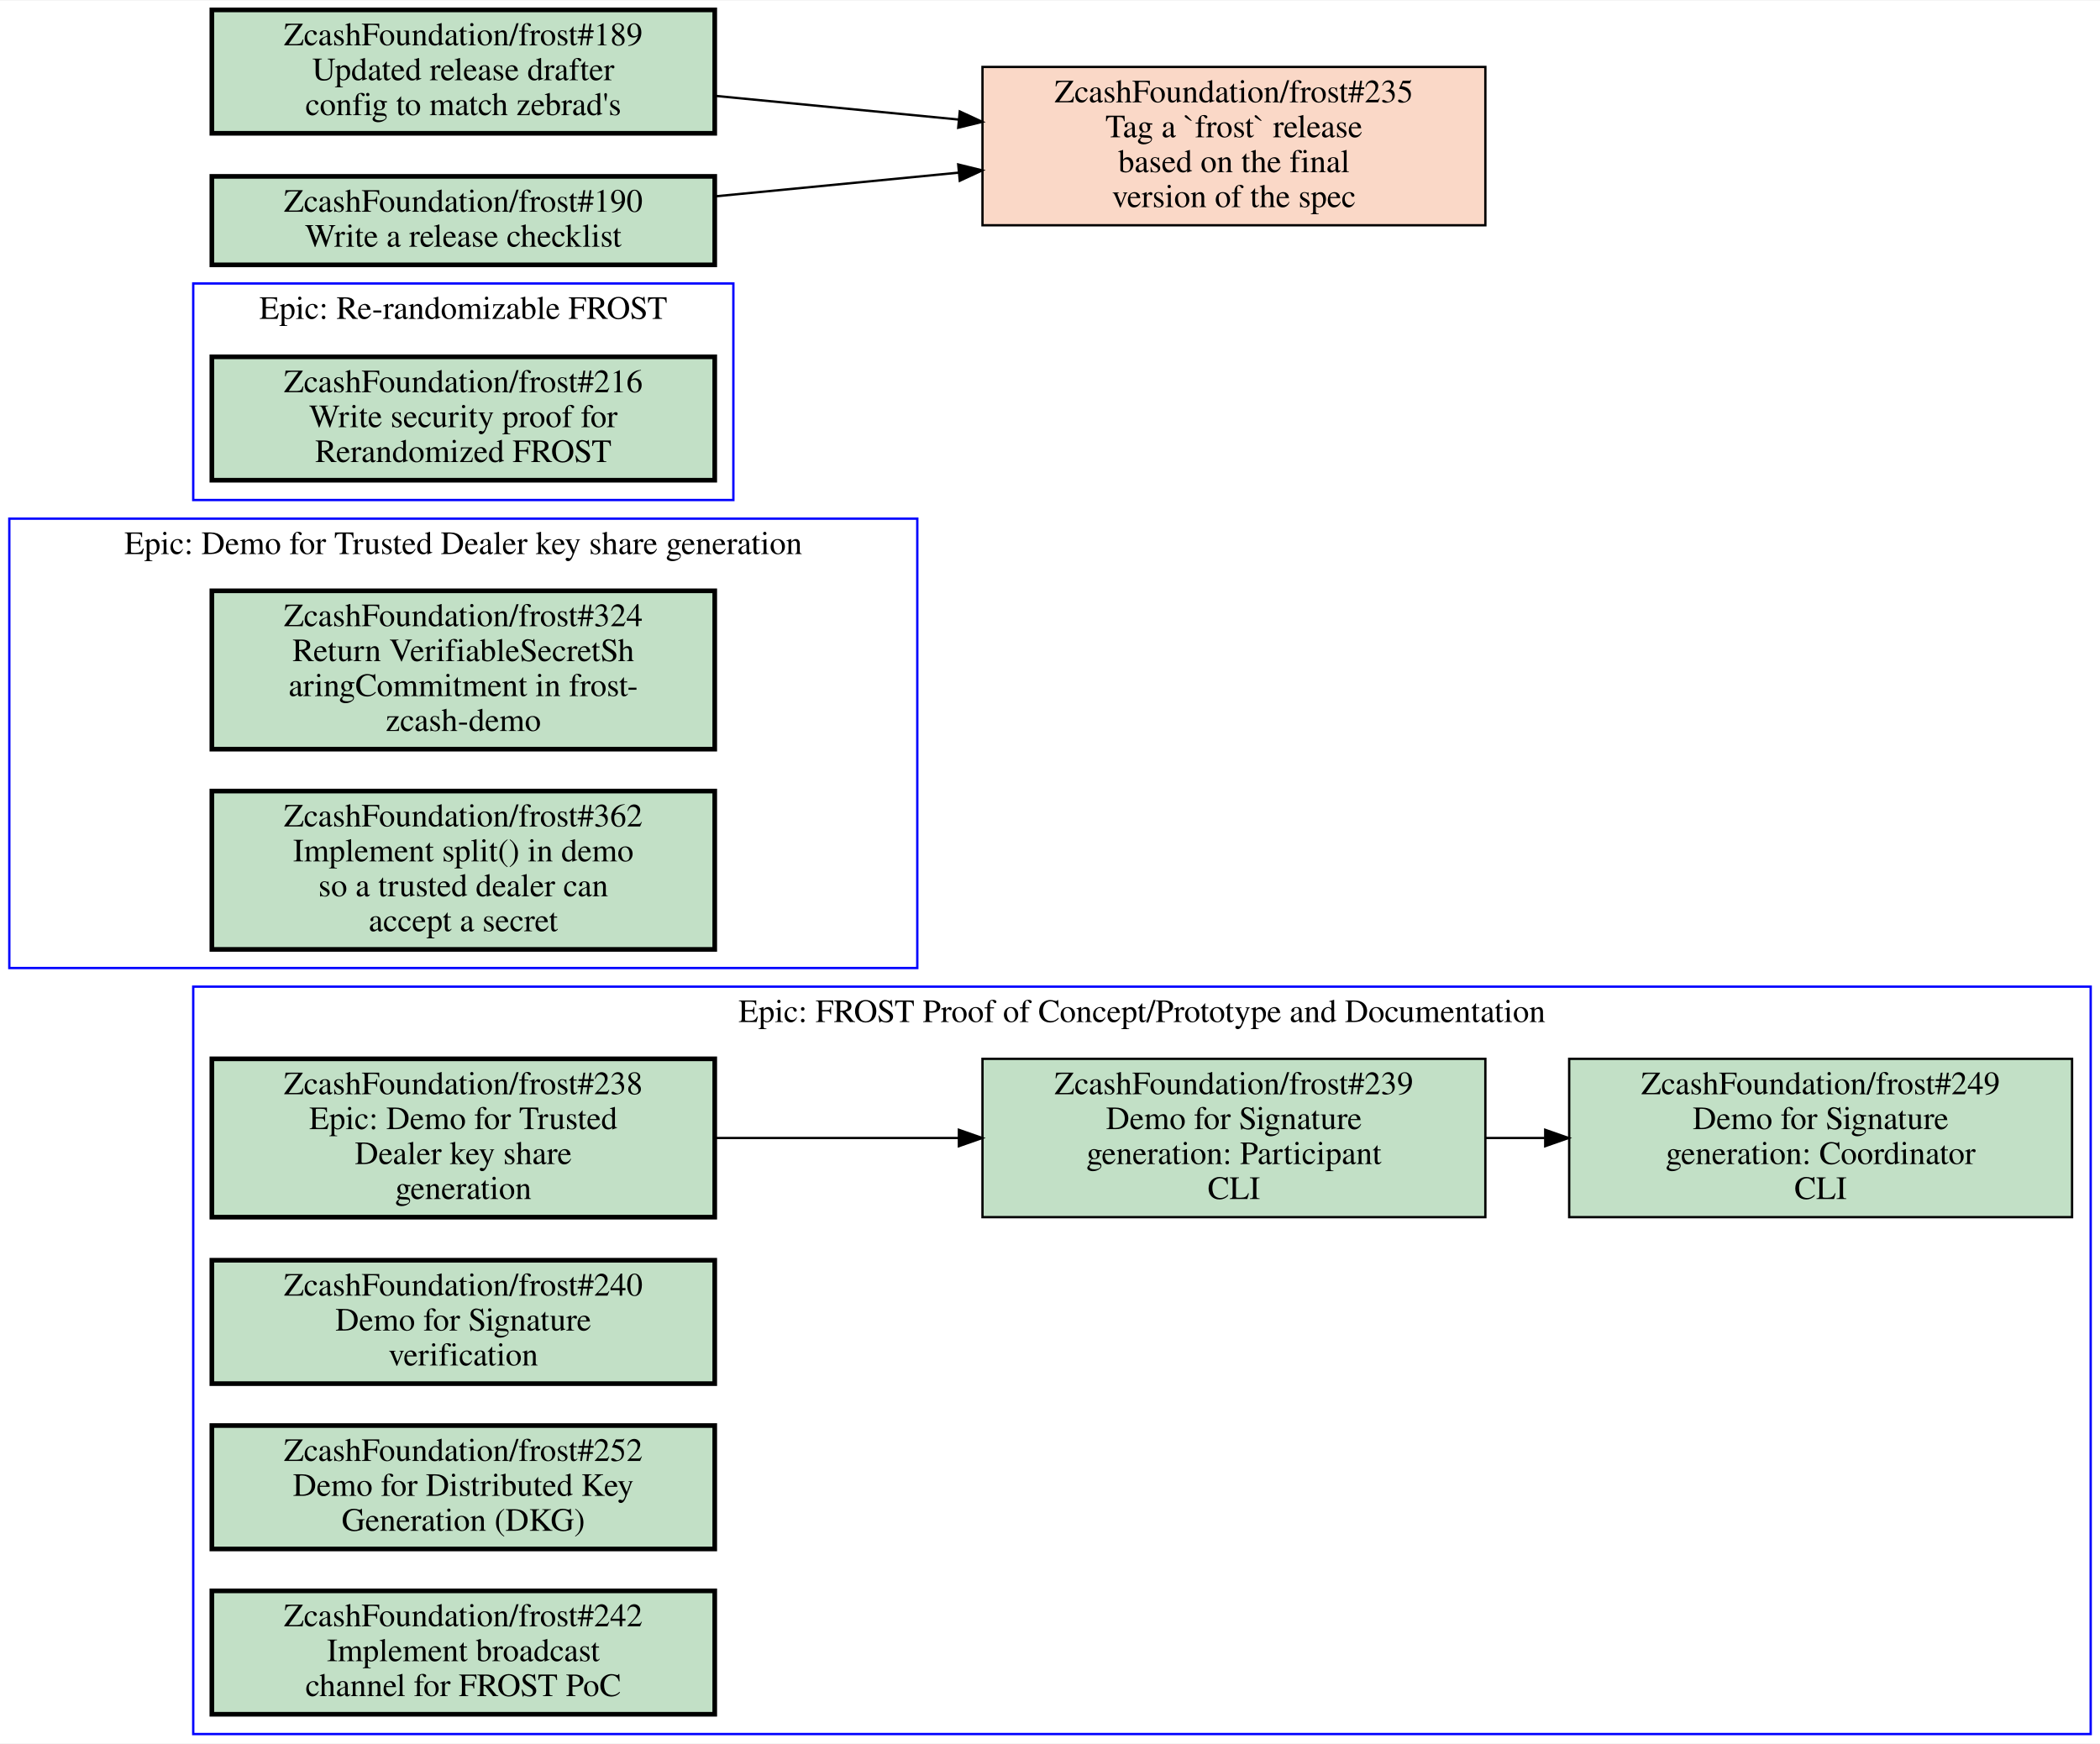
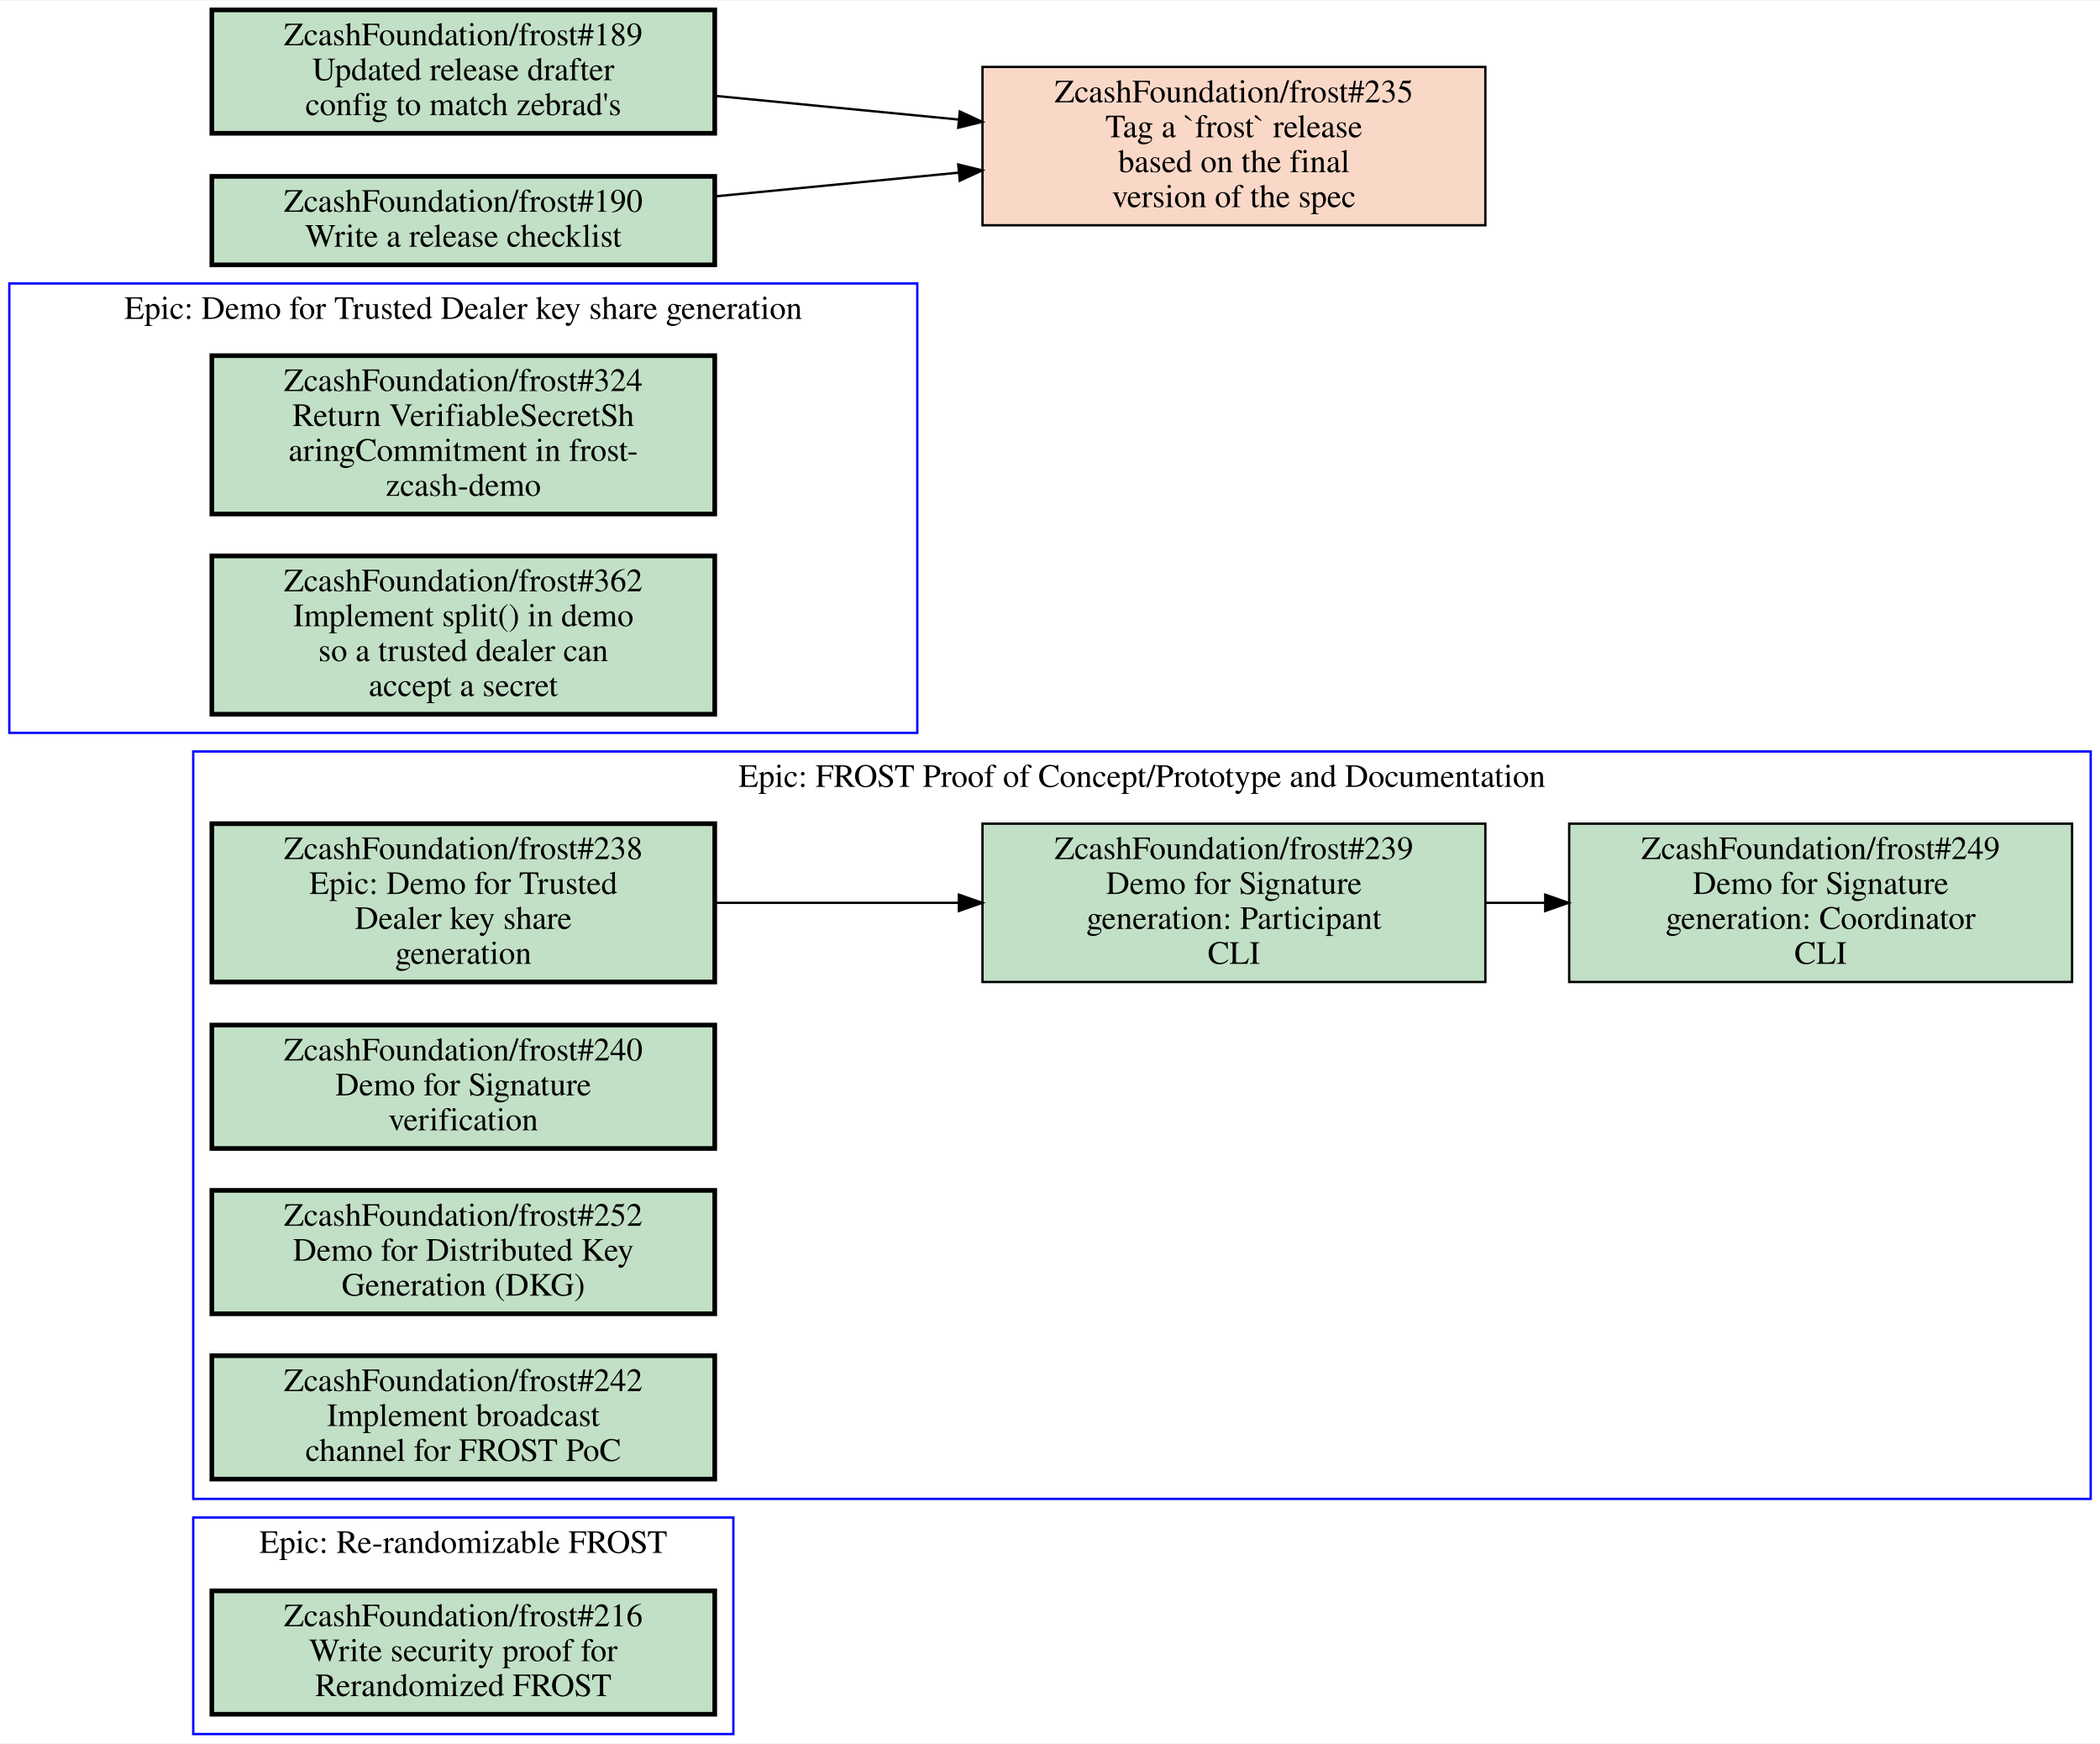
<svg xmlns="http://www.w3.org/2000/svg" xmlns:xlink="http://www.w3.org/1999/xlink" width="902pt" height="749pt" viewBox="0.00 0.00 902.00 748.50">
  <g id="graph0" class="graph" transform="scale(1 1) rotate(0) translate(4 744.5)">
    <polygon fill="white" stroke="transparent" points="-4,4 -4,-744.5 898,-744.5 898,4 -4,4" />
    <g id="clust1" class="cluster">
-       <polygon fill="none" stroke="blue" points="79,-530 79,-623 311,-623 311,-530 79,-530" />
-       <text text-anchor="middle" x="195" y="-607.8" font-family="Times,serif" font-size="14.00">Epic: Re-randomizable FROST</text>
+       <polygon fill="none" stroke="blue" points="79,-101 79,-422 894,-422 894,-101 79,-101" />
+       <text text-anchor="middle" x="486.5" y="-406.8" font-family="Times,serif" font-size="14.00">Epic: FROST Proof of Concept/Prototype and Documentation</text>
    </g>
    <g id="clust2" class="cluster">
-       <polygon fill="none" stroke="blue" points="79,0 79,-321 894,-321 894,0 79,0" />
-       <text text-anchor="middle" x="486.5" y="-305.8" font-family="Times,serif" font-size="14.00">Epic: FROST Proof of Concept/Prototype and Documentation</text>
+       <polygon fill="none" stroke="blue" points="79,0 79,-93 311,-93 311,0 79,0" />
+       <text text-anchor="middle" x="195" y="-77.8" font-family="Times,serif" font-size="14.00">Epic: Re-randomizable FROST</text>
    </g>
    <g id="clust3" class="cluster">
-       <polygon fill="none" stroke="blue" points="0,-329 0,-522 390,-522 390,-329 0,-329" />
-       <text text-anchor="middle" x="195" y="-506.8" font-family="Times,serif" font-size="14.00">Epic: Demo for Trusted Dealer key share generation</text>
+       <polygon fill="none" stroke="blue" points="0,-430 0,-623 390,-623 390,-430 0,-430" />
+       <text text-anchor="middle" x="195" y="-607.8" font-family="Times,serif" font-size="14.00">Epic: Demo for Trusted Dealer key share generation</text>
    </g>
    <g id="node1" class="node open">
      <g id="a_node1">
-         <a xlink:href="https://github.com/ZcashFoundation/frost/issues/216" xlink:title="ZcashFoundation/frost#216&#10;Write security proof for&#10;Rerandomized FROST" target="_blank">
-           <polygon fill="#c2e0c6" stroke="black" stroke-width="2" points="303,-591.5 87,-591.5 87,-538.5 303,-538.5 303,-591.5" />
-           <text text-anchor="middle" x="195" y="-576.3" font-family="Times,serif" font-size="14.00">ZcashFoundation/frost#216</text>
-           <text text-anchor="middle" x="195" y="-561.3" font-family="Times,serif" font-size="14.00">Write security proof for</text>
-           <text text-anchor="middle" x="195" y="-546.3" font-family="Times,serif" font-size="14.00">Rerandomized FROST</text>
+         <a xlink:href="https://github.com/ZcashFoundation/frost/issues/238" xlink:title="ZcashFoundation/frost#238&#10;Epic: Demo for Trusted&#10;Dealer key share&#10;generation" target="_blank">
+           <polygon fill="#c2e0c6" stroke="black" stroke-width="2" points="303,-391 87,-391 87,-323 303,-323 303,-391" />
+           <text text-anchor="middle" x="195" y="-375.8" font-family="Times,serif" font-size="14.00">ZcashFoundation/frost#238</text>
+           <text text-anchor="middle" x="195" y="-360.8" font-family="Times,serif" font-size="14.00">Epic: Demo for Trusted</text>
+           <text text-anchor="middle" x="195" y="-345.8" font-family="Times,serif" font-size="14.00">Dealer key share</text>
+           <text text-anchor="middle" x="195" y="-330.8" font-family="Times,serif" font-size="14.00">generation</text>
        </a>
      </g>
    </g>
    <g id="node2" class="node open">
      <g id="a_node2">
-         <a xlink:href="https://github.com/ZcashFoundation/frost/issues/238" xlink:title="ZcashFoundation/frost#238&#10;Epic: Demo for Trusted&#10;Dealer key share&#10;generation" target="_blank">
-           <polygon fill="#c2e0c6" stroke="black" stroke-width="2" points="303,-290 87,-290 87,-222 303,-222 303,-290" />
-           <text text-anchor="middle" x="195" y="-274.8" font-family="Times,serif" font-size="14.00">ZcashFoundation/frost#238</text>
-           <text text-anchor="middle" x="195" y="-259.8" font-family="Times,serif" font-size="14.00">Epic: Demo for Trusted</text>
-           <text text-anchor="middle" x="195" y="-244.8" font-family="Times,serif" font-size="14.00">Dealer key share</text>
-           <text text-anchor="middle" x="195" y="-229.8" font-family="Times,serif" font-size="14.00">generation</text>
-         </a>
-       </g>
-     </g>
-     <g id="node3" class="node open">
-       <g id="a_node3">
        <a xlink:href="https://github.com/ZcashFoundation/frost/issues/239" xlink:title="ZcashFoundation/frost#239&#10;Demo for Signature&#10;generation: Participant&#10;CLI" target="_blank">
-           <polygon fill="#c2e0c6" stroke="black" points="634,-290 418,-290 418,-222 634,-222 634,-290" />
-           <text text-anchor="middle" x="526" y="-274.8" font-family="Times,serif" font-size="14.00">ZcashFoundation/frost#239</text>
-           <text text-anchor="middle" x="526" y="-259.8" font-family="Times,serif" font-size="14.00">Demo for Signature</text>
-           <text text-anchor="middle" x="526" y="-244.8" font-family="Times,serif" font-size="14.00">generation: Participant</text>
-           <text text-anchor="middle" x="526" y="-229.8" font-family="Times,serif" font-size="14.00">CLI</text>
+           <polygon fill="#c2e0c6" stroke="black" points="634,-391 418,-391 418,-323 634,-323 634,-391" />
+           <text text-anchor="middle" x="526" y="-375.8" font-family="Times,serif" font-size="14.00">ZcashFoundation/frost#239</text>
+           <text text-anchor="middle" x="526" y="-360.8" font-family="Times,serif" font-size="14.00">Demo for Signature</text>
+           <text text-anchor="middle" x="526" y="-345.8" font-family="Times,serif" font-size="14.00">generation: Participant</text>
+           <text text-anchor="middle" x="526" y="-330.8" font-family="Times,serif" font-size="14.00">CLI</text>
        </a>
      </g>
    </g>
    <g id="edge1" class="edge">
-       <path fill="none" stroke="black" d="M303.27,-256C336.72,-256 373.78,-256 407.87,-256" />
-       <polygon fill="black" stroke="black" points="407.87,-259.5 417.87,-256 407.87,-252.5 407.87,-259.5" />
+       <path fill="none" stroke="black" d="M303.27,-357C336.72,-357 373.78,-357 407.87,-357" />
+       <polygon fill="black" stroke="black" points="407.87,-360.5 417.87,-357 407.87,-353.5 407.87,-360.5" />
    </g>
-     <g id="node4" class="node open">
-       <g id="a_node4">
+     <g id="node3" class="node open">
+       <g id="a_node3">
        <a xlink:href="https://github.com/ZcashFoundation/frost/issues/249" xlink:title="ZcashFoundation/frost#249&#10;Demo for Signature&#10;generation: Coordinator&#10;CLI" target="_blank">
-           <polygon fill="#c2e0c6" stroke="black" points="886,-290 670,-290 670,-222 886,-222 886,-290" />
-           <text text-anchor="middle" x="778" y="-274.8" font-family="Times,serif" font-size="14.00">ZcashFoundation/frost#249</text>
-           <text text-anchor="middle" x="778" y="-259.8" font-family="Times,serif" font-size="14.00">Demo for Signature</text>
-           <text text-anchor="middle" x="778" y="-244.8" font-family="Times,serif" font-size="14.00">generation: Coordinator</text>
-           <text text-anchor="middle" x="778" y="-229.8" font-family="Times,serif" font-size="14.00">CLI</text>
+           <polygon fill="#c2e0c6" stroke="black" points="886,-391 670,-391 670,-323 886,-323 886,-391" />
+           <text text-anchor="middle" x="778" y="-375.8" font-family="Times,serif" font-size="14.00">ZcashFoundation/frost#249</text>
+           <text text-anchor="middle" x="778" y="-360.8" font-family="Times,serif" font-size="14.00">Demo for Signature</text>
+           <text text-anchor="middle" x="778" y="-345.8" font-family="Times,serif" font-size="14.00">generation: Coordinator</text>
+           <text text-anchor="middle" x="778" y="-330.8" font-family="Times,serif" font-size="14.00">CLI</text>
        </a>
      </g>
    </g>
    <g id="edge2" class="edge">
-       <path fill="none" stroke="black" d="M634.11,-256C642.5,-256 650.99,-256 659.44,-256" />
-       <polygon fill="black" stroke="black" points="659.71,-259.5 669.71,-256 659.71,-252.5 659.71,-259.5" />
+       <path fill="none" stroke="black" d="M634.11,-357C642.5,-357 650.99,-357 659.44,-357" />
+       <polygon fill="black" stroke="black" points="659.71,-360.5 669.71,-357 659.71,-353.5 659.71,-360.5" />
+     </g>
+     <g id="node4" class="node open">
+       <g id="a_node4">
+         <a xlink:href="https://github.com/ZcashFoundation/frost/issues/240" xlink:title="ZcashFoundation/frost#240&#10;Demo for Signature&#10;verification" target="_blank">
+           <polygon fill="#c2e0c6" stroke="black" stroke-width="2" points="303,-304.5 87,-304.5 87,-251.5 303,-251.5 303,-304.5" />
+           <text text-anchor="middle" x="195" y="-289.3" font-family="Times,serif" font-size="14.00">ZcashFoundation/frost#240</text>
+           <text text-anchor="middle" x="195" y="-274.3" font-family="Times,serif" font-size="14.00">Demo for Signature</text>
+           <text text-anchor="middle" x="195" y="-259.3" font-family="Times,serif" font-size="14.00">verification</text>
+         </a>
+       </g>
    </g>
    <g id="node5" class="node open">
      <g id="a_node5">
-         <a xlink:href="https://github.com/ZcashFoundation/frost/issues/240" xlink:title="ZcashFoundation/frost#240&#10;Demo for Signature&#10;verification" target="_blank">
-           <polygon fill="#c2e0c6" stroke="black" stroke-width="2" points="303,-203.5 87,-203.5 87,-150.5 303,-150.5 303,-203.5" />
-           <text text-anchor="middle" x="195" y="-188.3" font-family="Times,serif" font-size="14.00">ZcashFoundation/frost#240</text>
-           <text text-anchor="middle" x="195" y="-173.3" font-family="Times,serif" font-size="14.00">Demo for Signature</text>
-           <text text-anchor="middle" x="195" y="-158.3" font-family="Times,serif" font-size="14.00">verification</text>
+         <a xlink:href="https://github.com/ZcashFoundation/frost/issues/252" xlink:title="ZcashFoundation/frost#252&#10;Demo for Distributed Key&#10;Generation (DKG)" target="_blank">
+           <polygon fill="#c2e0c6" stroke="black" stroke-width="2" points="303,-233.5 87,-233.5 87,-180.5 303,-180.5 303,-233.5" />
+           <text text-anchor="middle" x="195" y="-218.3" font-family="Times,serif" font-size="14.00">ZcashFoundation/frost#252</text>
+           <text text-anchor="middle" x="195" y="-203.3" font-family="Times,serif" font-size="14.00">Demo for Distributed Key</text>
+           <text text-anchor="middle" x="195" y="-188.3" font-family="Times,serif" font-size="14.00">Generation (DKG)</text>
        </a>
      </g>
    </g>
    <g id="node6" class="node open">
      <g id="a_node6">
-         <a xlink:href="https://github.com/ZcashFoundation/frost/issues/252" xlink:title="ZcashFoundation/frost#252&#10;Demo for Distributed Key&#10;Generation (DKG)" target="_blank">
-           <polygon fill="#c2e0c6" stroke="black" stroke-width="2" points="303,-132.5 87,-132.5 87,-79.5 303,-79.5 303,-132.5" />
-           <text text-anchor="middle" x="195" y="-117.3" font-family="Times,serif" font-size="14.00">ZcashFoundation/frost#252</text>
-           <text text-anchor="middle" x="195" y="-102.3" font-family="Times,serif" font-size="14.00">Demo for Distributed Key</text>
-           <text text-anchor="middle" x="195" y="-87.3" font-family="Times,serif" font-size="14.00">Generation (DKG)</text>
+         <a xlink:href="https://github.com/ZcashFoundation/frost/issues/242" xlink:title="ZcashFoundation/frost#242&#10;Implement broadcast&#10;channel for FROST PoC" target="_blank">
+           <polygon fill="#c2e0c6" stroke="black" stroke-width="2" points="303,-162.5 87,-162.5 87,-109.5 303,-109.5 303,-162.5" />
+           <text text-anchor="middle" x="195" y="-147.3" font-family="Times,serif" font-size="14.00">ZcashFoundation/frost#242</text>
+           <text text-anchor="middle" x="195" y="-132.3" font-family="Times,serif" font-size="14.00">Implement broadcast</text>
+           <text text-anchor="middle" x="195" y="-117.3" font-family="Times,serif" font-size="14.00">channel for FROST PoC</text>
        </a>
      </g>
    </g>
    <g id="node7" class="node open">
      <g id="a_node7">
-         <a xlink:href="https://github.com/ZcashFoundation/frost/issues/242" xlink:title="ZcashFoundation/frost#242&#10;Implement broadcast&#10;channel for FROST PoC" target="_blank">
+         <a xlink:href="https://github.com/ZcashFoundation/frost/issues/216" xlink:title="ZcashFoundation/frost#216&#10;Write security proof for&#10;Rerandomized FROST" target="_blank">
          <polygon fill="#c2e0c6" stroke="black" stroke-width="2" points="303,-61.5 87,-61.5 87,-8.5 303,-8.5 303,-61.5" />
-           <text text-anchor="middle" x="195" y="-46.3" font-family="Times,serif" font-size="14.00">ZcashFoundation/frost#242</text>
-           <text text-anchor="middle" x="195" y="-31.3" font-family="Times,serif" font-size="14.00">Implement broadcast</text>
-           <text text-anchor="middle" x="195" y="-16.3" font-family="Times,serif" font-size="14.00">channel for FROST PoC</text>
+           <text text-anchor="middle" x="195" y="-46.3" font-family="Times,serif" font-size="14.00">ZcashFoundation/frost#216</text>
+           <text text-anchor="middle" x="195" y="-31.3" font-family="Times,serif" font-size="14.00">Write security proof for</text>
+           <text text-anchor="middle" x="195" y="-16.3" font-family="Times,serif" font-size="14.00">Rerandomized FROST</text>
        </a>
      </g>
    </g>
    <g id="node8" class="node open">
      <g id="a_node8">
        <a xlink:href="https://github.com/ZcashFoundation/frost/issues/324" xlink:title="ZcashFoundation/frost#324&#10;Return VerifiableSecretSh&#10;aringCommitment in frost-&#10;zcash-demo" target="_blank">
-           <polygon fill="#c2e0c6" stroke="black" stroke-width="2" points="303,-491 87,-491 87,-423 303,-423 303,-491" />
-           <text text-anchor="middle" x="195" y="-475.8" font-family="Times,serif" font-size="14.00">ZcashFoundation/frost#324</text>
-           <text text-anchor="middle" x="195" y="-460.8" font-family="Times,serif" font-size="14.00">Return VerifiableSecretSh</text>
-           <text text-anchor="middle" x="195" y="-445.8" font-family="Times,serif" font-size="14.00">aringCommitment in frost-</text>
-           <text text-anchor="middle" x="195" y="-430.8" font-family="Times,serif" font-size="14.00">zcash-demo</text>
+           <polygon fill="#c2e0c6" stroke="black" stroke-width="2" points="303,-592 87,-592 87,-524 303,-524 303,-592" />
+           <text text-anchor="middle" x="195" y="-576.8" font-family="Times,serif" font-size="14.00">ZcashFoundation/frost#324</text>
+           <text text-anchor="middle" x="195" y="-561.8" font-family="Times,serif" font-size="14.00">Return VerifiableSecretSh</text>
+           <text text-anchor="middle" x="195" y="-546.8" font-family="Times,serif" font-size="14.00">aringCommitment in frost-</text>
+           <text text-anchor="middle" x="195" y="-531.8" font-family="Times,serif" font-size="14.00">zcash-demo</text>
        </a>
      </g>
    </g>
    <g id="node9" class="node open">
      <g id="a_node9">
        <a xlink:href="https://github.com/ZcashFoundation/frost/issues/362" xlink:title="ZcashFoundation/frost#362&#10;Implement split() in demo&#10;so a trusted dealer can&#10;accept a secret" target="_blank">
-           <polygon fill="#c2e0c6" stroke="black" stroke-width="2" points="303,-405 87,-405 87,-337 303,-337 303,-405" />
-           <text text-anchor="middle" x="195" y="-389.8" font-family="Times,serif" font-size="14.00">ZcashFoundation/frost#362</text>
-           <text text-anchor="middle" x="195" y="-374.8" font-family="Times,serif" font-size="14.00">Implement split() in demo</text>
-           <text text-anchor="middle" x="195" y="-359.8" font-family="Times,serif" font-size="14.00">so a trusted dealer can</text>
-           <text text-anchor="middle" x="195" y="-344.8" font-family="Times,serif" font-size="14.00">accept a secret</text>
+           <polygon fill="#c2e0c6" stroke="black" stroke-width="2" points="303,-506 87,-506 87,-438 303,-438 303,-506" />
+           <text text-anchor="middle" x="195" y="-490.8" font-family="Times,serif" font-size="14.00">ZcashFoundation/frost#362</text>
+           <text text-anchor="middle" x="195" y="-475.8" font-family="Times,serif" font-size="14.00">Implement split() in demo</text>
+           <text text-anchor="middle" x="195" y="-460.8" font-family="Times,serif" font-size="14.00">so a trusted dealer can</text>
+           <text text-anchor="middle" x="195" y="-445.8" font-family="Times,serif" font-size="14.00">accept a secret</text>
        </a>
      </g>
    </g>
    <g id="node10" class="node closed">
      <g id="a_node10">
        <a xlink:href="https://github.com/ZcashFoundation/frost/issues/235" xlink:title="ZcashFoundation/frost#235&#10;Tag a `frost` release&#10;based on the final&#10;version of the spec" target="_blank">
          <polygon fill="#fad8c7" stroke="black" points="634,-716 418,-716 418,-648 634,-648 634,-716" />
          <text text-anchor="middle" x="526" y="-700.8" font-family="Times,serif" font-size="14.00">ZcashFoundation/frost#235</text>
          <text text-anchor="middle" x="526" y="-685.8" font-family="Times,serif" font-size="14.00">Tag a `frost` release</text>
          <text text-anchor="middle" x="526" y="-670.8" font-family="Times,serif" font-size="14.00">based on the final</text>
          <text text-anchor="middle" x="526" y="-655.8" font-family="Times,serif" font-size="14.00">version of the spec</text>
        </a>
      </g>
    </g>
    <g id="node11" class="node open">
      <g id="a_node11">
        <a xlink:href="https://github.com/ZcashFoundation/frost/issues/189" xlink:title="ZcashFoundation/frost#189&#10;Updated release drafter&#10;config to match zebrad's" target="_blank">
          <polygon fill="#c2e0c6" stroke="black" stroke-width="2" points="303,-740.5 87,-740.5 87,-687.5 303,-687.5 303,-740.5" />
          <text text-anchor="middle" x="195" y="-725.3" font-family="Times,serif" font-size="14.00">ZcashFoundation/frost#189</text>
          <text text-anchor="middle" x="195" y="-710.3" font-family="Times,serif" font-size="14.00">Updated release drafter</text>
          <text text-anchor="middle" x="195" y="-695.3" font-family="Times,serif" font-size="14.00">config to match zebrad's</text>
        </a>
      </g>
    </g>
    <g id="edge3" class="edge">
      <path fill="none" stroke="black" d="M303.27,-703.57C336.72,-700.31 373.78,-696.71 407.87,-693.39" />
      <polygon fill="black" stroke="black" points="408.25,-696.87 417.87,-692.42 407.58,-689.9 408.25,-696.87" />
    </g>
    <g id="node12" class="node open">
      <g id="a_node12">
        <a xlink:href="https://github.com/ZcashFoundation/frost/issues/190" xlink:title="ZcashFoundation/frost#190&#10;Write a release checklist" target="_blank">
          <polygon fill="#c2e0c6" stroke="black" stroke-width="2" points="303,-669 87,-669 87,-631 303,-631 303,-669" />
          <text text-anchor="middle" x="195" y="-653.8" font-family="Times,serif" font-size="14.00">ZcashFoundation/frost#190</text>
          <text text-anchor="middle" x="195" y="-638.8" font-family="Times,serif" font-size="14.00">Write a release checklist</text>
        </a>
      </g>
    </g>
    <g id="edge4" class="edge">
      <path fill="none" stroke="black" d="M303.27,-660.43C336.72,-663.69 373.78,-667.29 407.87,-670.61" />
      <polygon fill="black" stroke="black" points="407.58,-674.1 417.87,-671.58 408.25,-667.13 407.58,-674.1" />
    </g>
  </g>
</svg>
